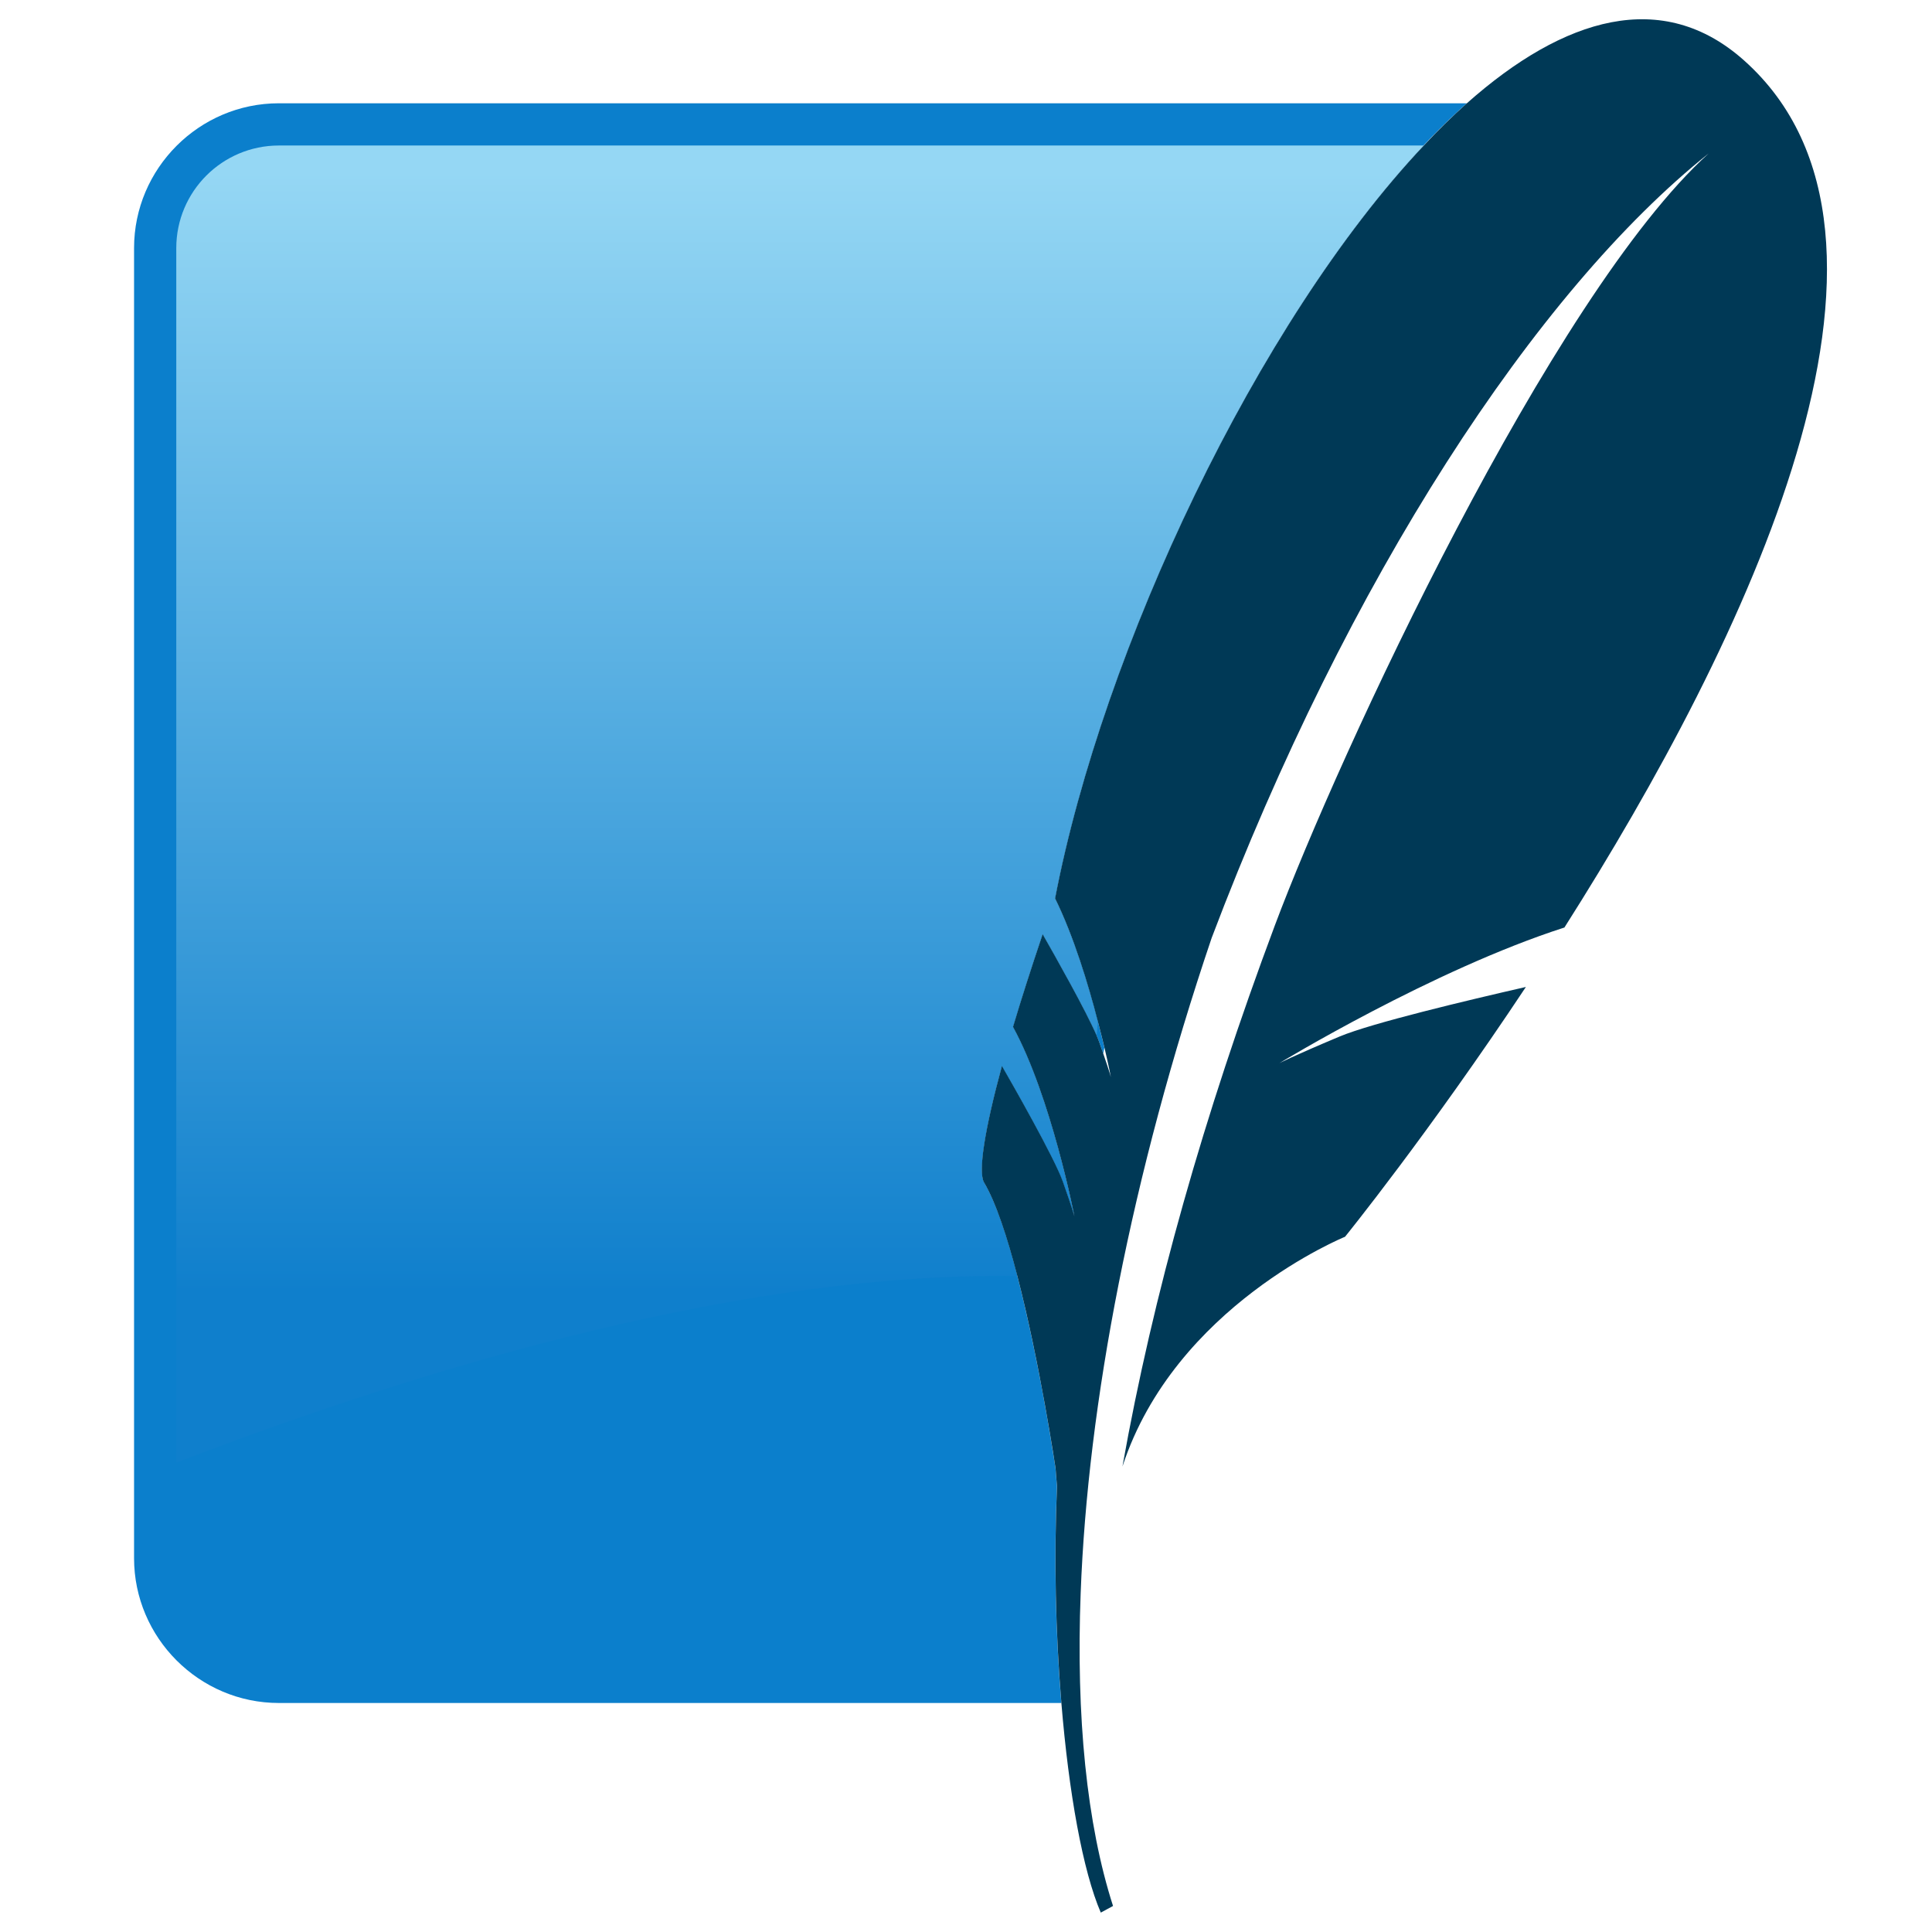
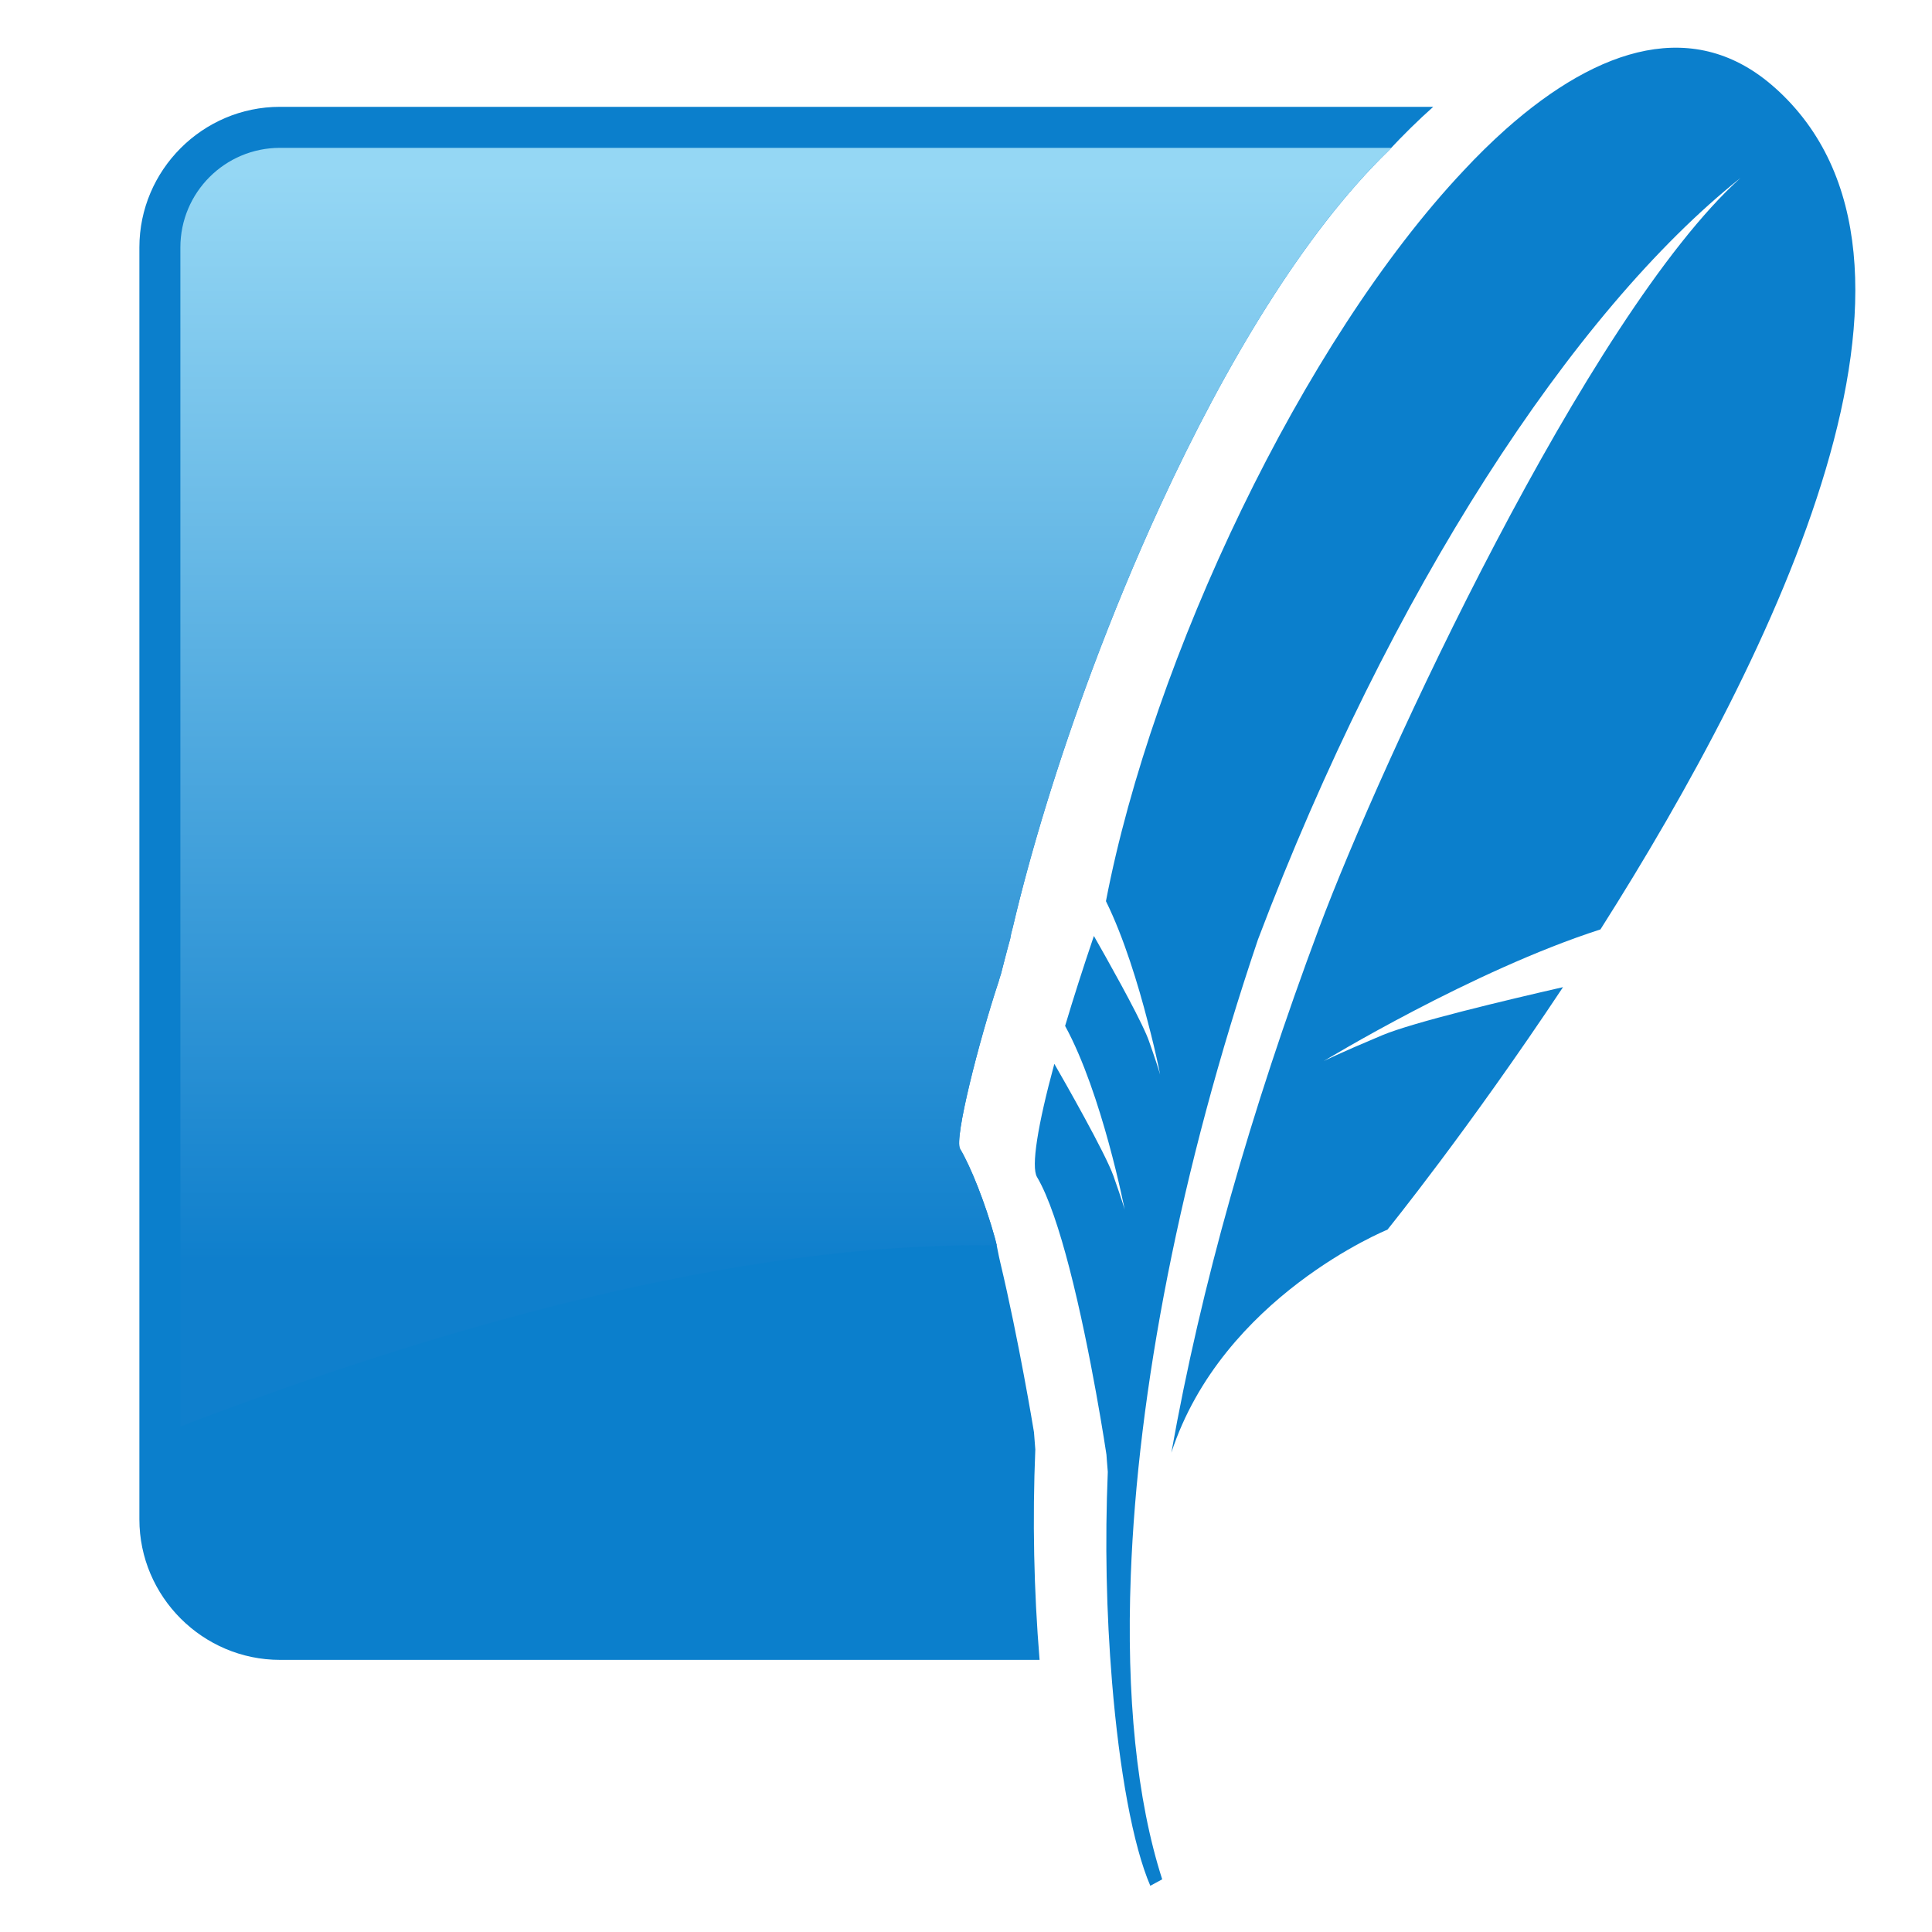
<svg xmlns="http://www.w3.org/2000/svg" viewBox="0 0 130.612 130.612" version="1.1" id="svg5" width="128" height="128">
  <defs id="defs3">
-     <linearGradient id="sqlite-original-a" x1="-15.615" x2="-6.741" y1="-9.108" y2="-9.108" gradientTransform="matrix(0,9.2712,-9.2712,0,-23.90014,156.4212)" gradientUnits="userSpaceOnUse">
+     <linearGradient id="sqlite-original-a" x1="-15.615" x2="-6.741" y1="-9.108" y2="-9.108" gradientTransform="matrix(0,9.000588,-9.000588,0,-22.57725,152.2999)" gradientUnits="userSpaceOnUse">
      <stop stop-color="#95d7f4" offset="0" id="stop1" />
      <stop stop-color="#0f7fcc" offset=".92" id="stop2" />
      <stop stop-color="#0f7fcc" offset="1" id="stop3" />
    </linearGradient>
  </defs>
-   <path d="m 71.452,100.477 c -0.059,-0.73 -0.094,-1.2 -0.094,-1.2 0,0 -2.206,-14.889 -4.836,-19.334 -0.414,-0.707 0.043,-3.594 1.207,-7.88 0.68,1.169 3.54,6.192 4.118,7.81 0.648,1.824 0.78,2.347 0.78,2.347 0,0 -1.57,-8.082 -4.144,-12.797 a 162.286,162.286 0 0 1 2.004,-6.265 c 0.973,1.71 3.313,5.859 3.828,7.3 0.102,0.293 0.192,0.543 0.27,0.774 0.023,-0.137 0.05,-0.274 0.074,-0.414 -0.59,-2.504 -1.75,-6.86 -3.336,-10.082 3.52,-18.328 15.531,-42.824 27.84,-53.754 H 18.852 c -5.387,0 -9.789,4.406 -9.789,9.789 v 88.57 c 0,5.383 4.406,9.789 9.79,9.789 h 52.897 a 118.657,118.657 0 0 1 -0.297,-14.652" fill="#0b7fcc" id="path3" style="display:inline;stroke:none;stroke-opacity:1;stroke-width:2.122;stroke-dasharray:none;paint-order:stroke fill markers" />
-   <path d="m 67.729,72.063 c 0.68,1.168 3.54,6.188 4.117,7.809 0.649,1.824 0.781,2.347 0.781,2.347 0,0 -1.57,-8.082 -4.144,-12.797 a 164.535,164.535 0 0 1 2.004,-6.27 c 0.887,1.567 2.922,5.169 3.652,6.872 l 0.082,-0.961 c -0.648,-2.496 -1.633,-5.766 -2.898,-8.328 3.242,-16.871 13.68,-38.97 24.926,-50.898 H 18.851 a 6.94,6.94 0 0 0 -6.934,6.933 v 82.11 c 17.527,-6.731 38.664,-12.88 56.855,-12.614 -0.672,-2.605 -1.441,-4.96 -2.25,-6.324 -0.414,-0.707 0.043,-3.597 1.207,-7.879" fill="url(#sqlite-original-a)" id="path4" style="display:inline;fill:url(#sqlite-original-a)" />
-   <path d="m 117.902,4.082 c -5.5,-4.906 -12.164,-2.933 -18.734,2.899 a 44.347,44.347 0 0 0 -2.914,2.859 C 85.004,21.766 74.57,43.863 71.328,60.735 c 1.262,2.563 2.25,5.832 2.894,8.328 0.168,0.64 0.32,1.242 0.442,1.754 0.285,1.207 0.437,1.996 0.437,1.996 0,0 -0.101,-0.383 -0.515,-1.582 -0.078,-0.23 -0.168,-0.484 -0.27,-0.773 -0.043,-0.125 -0.105,-0.274 -0.172,-0.434 -0.734,-1.703 -2.765,-5.305 -3.656,-6.867 -0.762,2.25 -1.437,4.36 -2.004,6.265 2.578,4.715 4.149,12.797 4.149,12.797 0,0 -0.137,-0.523 -0.782,-2.347 -0.578,-1.621 -3.441,-6.64 -4.117,-7.809 -1.164,4.281 -1.625,7.172 -1.207,7.88 0.809,1.362 1.574,3.722 2.25,6.323 1.524,5.867 2.586,13.012 2.586,13.012 0,0 0.031,0.469 0.094,1.2 a 118.653,118.653 0 0 0 0.297,14.651 c 0.504,6.11 1.453,11.363 2.664,14.172 l 0.828,-0.449 c -1.781,-5.535 -2.504,-12.793 -2.188,-21.156 0.48,-12.793 3.422,-28.215 8.856,-44.289 9.191,-24.27 21.938,-43.738 33.602,-53.035 -10.633,9.602 -25.023,40.684 -29.332,52.195 -4.82,12.891 -8.238,24.984 -10.301,36.574 3.55,-10.863 15.047,-15.53 15.047,-15.53 0,0 5.637,-6.958 12.227,-16.888 -3.95,0.903 -10.43,2.442 -12.598,3.352 -3.2,1.344 -4.067,1.8 -4.067,1.8 0,0 10.371,-6.312 19.27,-9.171 12.234,-19.27 25.562,-46.648 12.141,-58.621" fill="#003956" id="path5" style="display:inline;stroke:none;stroke-opacity:1;paint-order:stroke fill markers;stroke-width:2.02;stroke-dasharray:none" />
+   <path id="path3" style="display:inline;fill:#0b7fcc;fill-opacity:1;stroke:none;stroke-width:2.061;stroke-dasharray:none;stroke-opacity:1;paint-order:stroke fill markers" d="m 18.927,7.222 c -5.23,0 -9.504,4.278 -9.504,9.504 v 85.985 c 0,5.226 4.279,9.504 9.506,9.504 H 70.28 A 115.194,115.194 0 0 1 69.992,97.99 v -0.002 c -0.057,-0.709 -0.091,-1.165 -0.091,-1.165 0,0 -0.019,-0.112 -0.019,-0.114 -0.017,-0.114 -1.007,-6.11 -2.264,-11.384 -0.13,-0.534 -0.199,-1.038 -0.337,-1.554 -0.659,-2.397 -1.636,-4.861 -2.378,-6.11 -0.406,-0.687 1.267,-7.26 2.616,-11.328 0.048,-0.18 0.098,-0.339 0.147,-0.478 0.203,-0.778 0.389,-1.538 0.625,-2.376 0.037,-0.247 0.095,-0.509 0.178,-0.787 1.199,-5.112 3.042,-11.181 5.377,-17.44 C 75.232,41.537 76.79,37.755 78.49,34.067 82.858,24.593 88.162,15.731 93.866,10.194 94.87,9.116 95.881,8.122 96.894,7.222 Z M 73.101,69.221 c -0.009,0.026 -0.018,0.051 -0.027,0.075 0.003,0.005 0.006,0.011 0.01,0.015 0.005,-0.03 0.012,-0.061 0.017,-0.091 z" />
+   <path id="path4" style="display:inline;fill:url(#sqlite-original-a);stroke-width:0.971" d="m 18.927,9.995 c -3.717,0.002 -6.73,3.014 -6.733,6.731 V 96.438 C 29.209,89.904 49.73,83.934 67.39,84.193 67.336,83.983 67.281,83.775 67.225,83.57 66.568,81.237 65.625,78.875 64.904,77.661 c -0.406,-0.687 1.267,-7.26 2.616,-11.328 0.048,-0.18 0.098,-0.339 0.147,-0.478 0.203,-0.778 0.389,-1.538 0.625,-2.376 0.037,-0.247 0.095,-0.509 0.178,-0.787 1.208,-5.148 3.069,-11.269 5.427,-17.576 1.332,-3.561 2.823,-7.181 4.444,-10.721 4.43,-9.67 9.837,-18.737 15.657,-24.328 0.023,-0.024 0.045,-0.048 0.068,-0.072 z" />
+   <path d="M 119.981,5.924 C 114.641,1.161 108.172,3.076 101.794,8.738 a 43.053,43.053 0 0 0 -2.829,2.776 c -10.922,11.578 -21.051,33.03 -24.198,49.409 1.225,2.488 2.184,5.662 2.81,8.085 0.163,0.621 0.311,1.206 0.429,1.703 0.277,1.172 0.424,1.938 0.424,1.938 0,0 -0.098,-0.372 -0.5,-1.536 -0.076,-0.223 -0.163,-0.47 -0.262,-0.75 -0.042,-0.121 -0.102,-0.266 -0.167,-0.421 -0.713,-1.653 -2.684,-5.15 -3.549,-6.667 -0.74,2.184 -1.395,4.233 -1.946,6.082 2.503,4.577 4.028,12.423 4.028,12.423 0,0 -0.133,-0.508 -0.759,-2.278 -0.561,-1.574 -3.341,-6.446 -3.997,-7.581 -1.13,4.156 -1.578,6.963 -1.172,7.65 0.785,1.322 1.528,3.613 2.184,6.138 1.48,5.696 2.511,12.632 2.511,12.632 0,0 0.03,0.455 0.091,1.165 a 115.19,115.19 0 0 0 0.288,14.223 c 0.489,5.932 1.411,11.031 2.586,13.758 l 0.804,-0.436 c -1.729,-5.373 -2.431,-12.42 -2.124,-20.538 0.466,-12.42 3.322,-27.391 8.598,-42.996 8.923,-23.562 21.298,-42.461 32.621,-51.487 -10.323,9.322 -24.293,39.496 -28.476,50.672 -4.679,12.515 -7.998,24.255 -10,35.506 3.446,-10.546 14.608,-15.077 14.608,-15.077 0,0 5.472,-6.755 11.87,-16.395 -3.835,0.877 -10.126,2.371 -12.23,3.254 -3.107,1.305 -3.948,1.747 -3.948,1.747 0,0 10.068,-6.128 18.708,-8.903 11.877,-18.708 24.816,-45.286 11.787,-56.91" fill="#003956" id="path1" style="display:inline;fill:#0b7fcc;fill-opacity:1;stroke:none;stroke-width:1.961;stroke-dasharray:none;stroke-opacity:1;paint-order:stroke fill markers" />
</svg>
